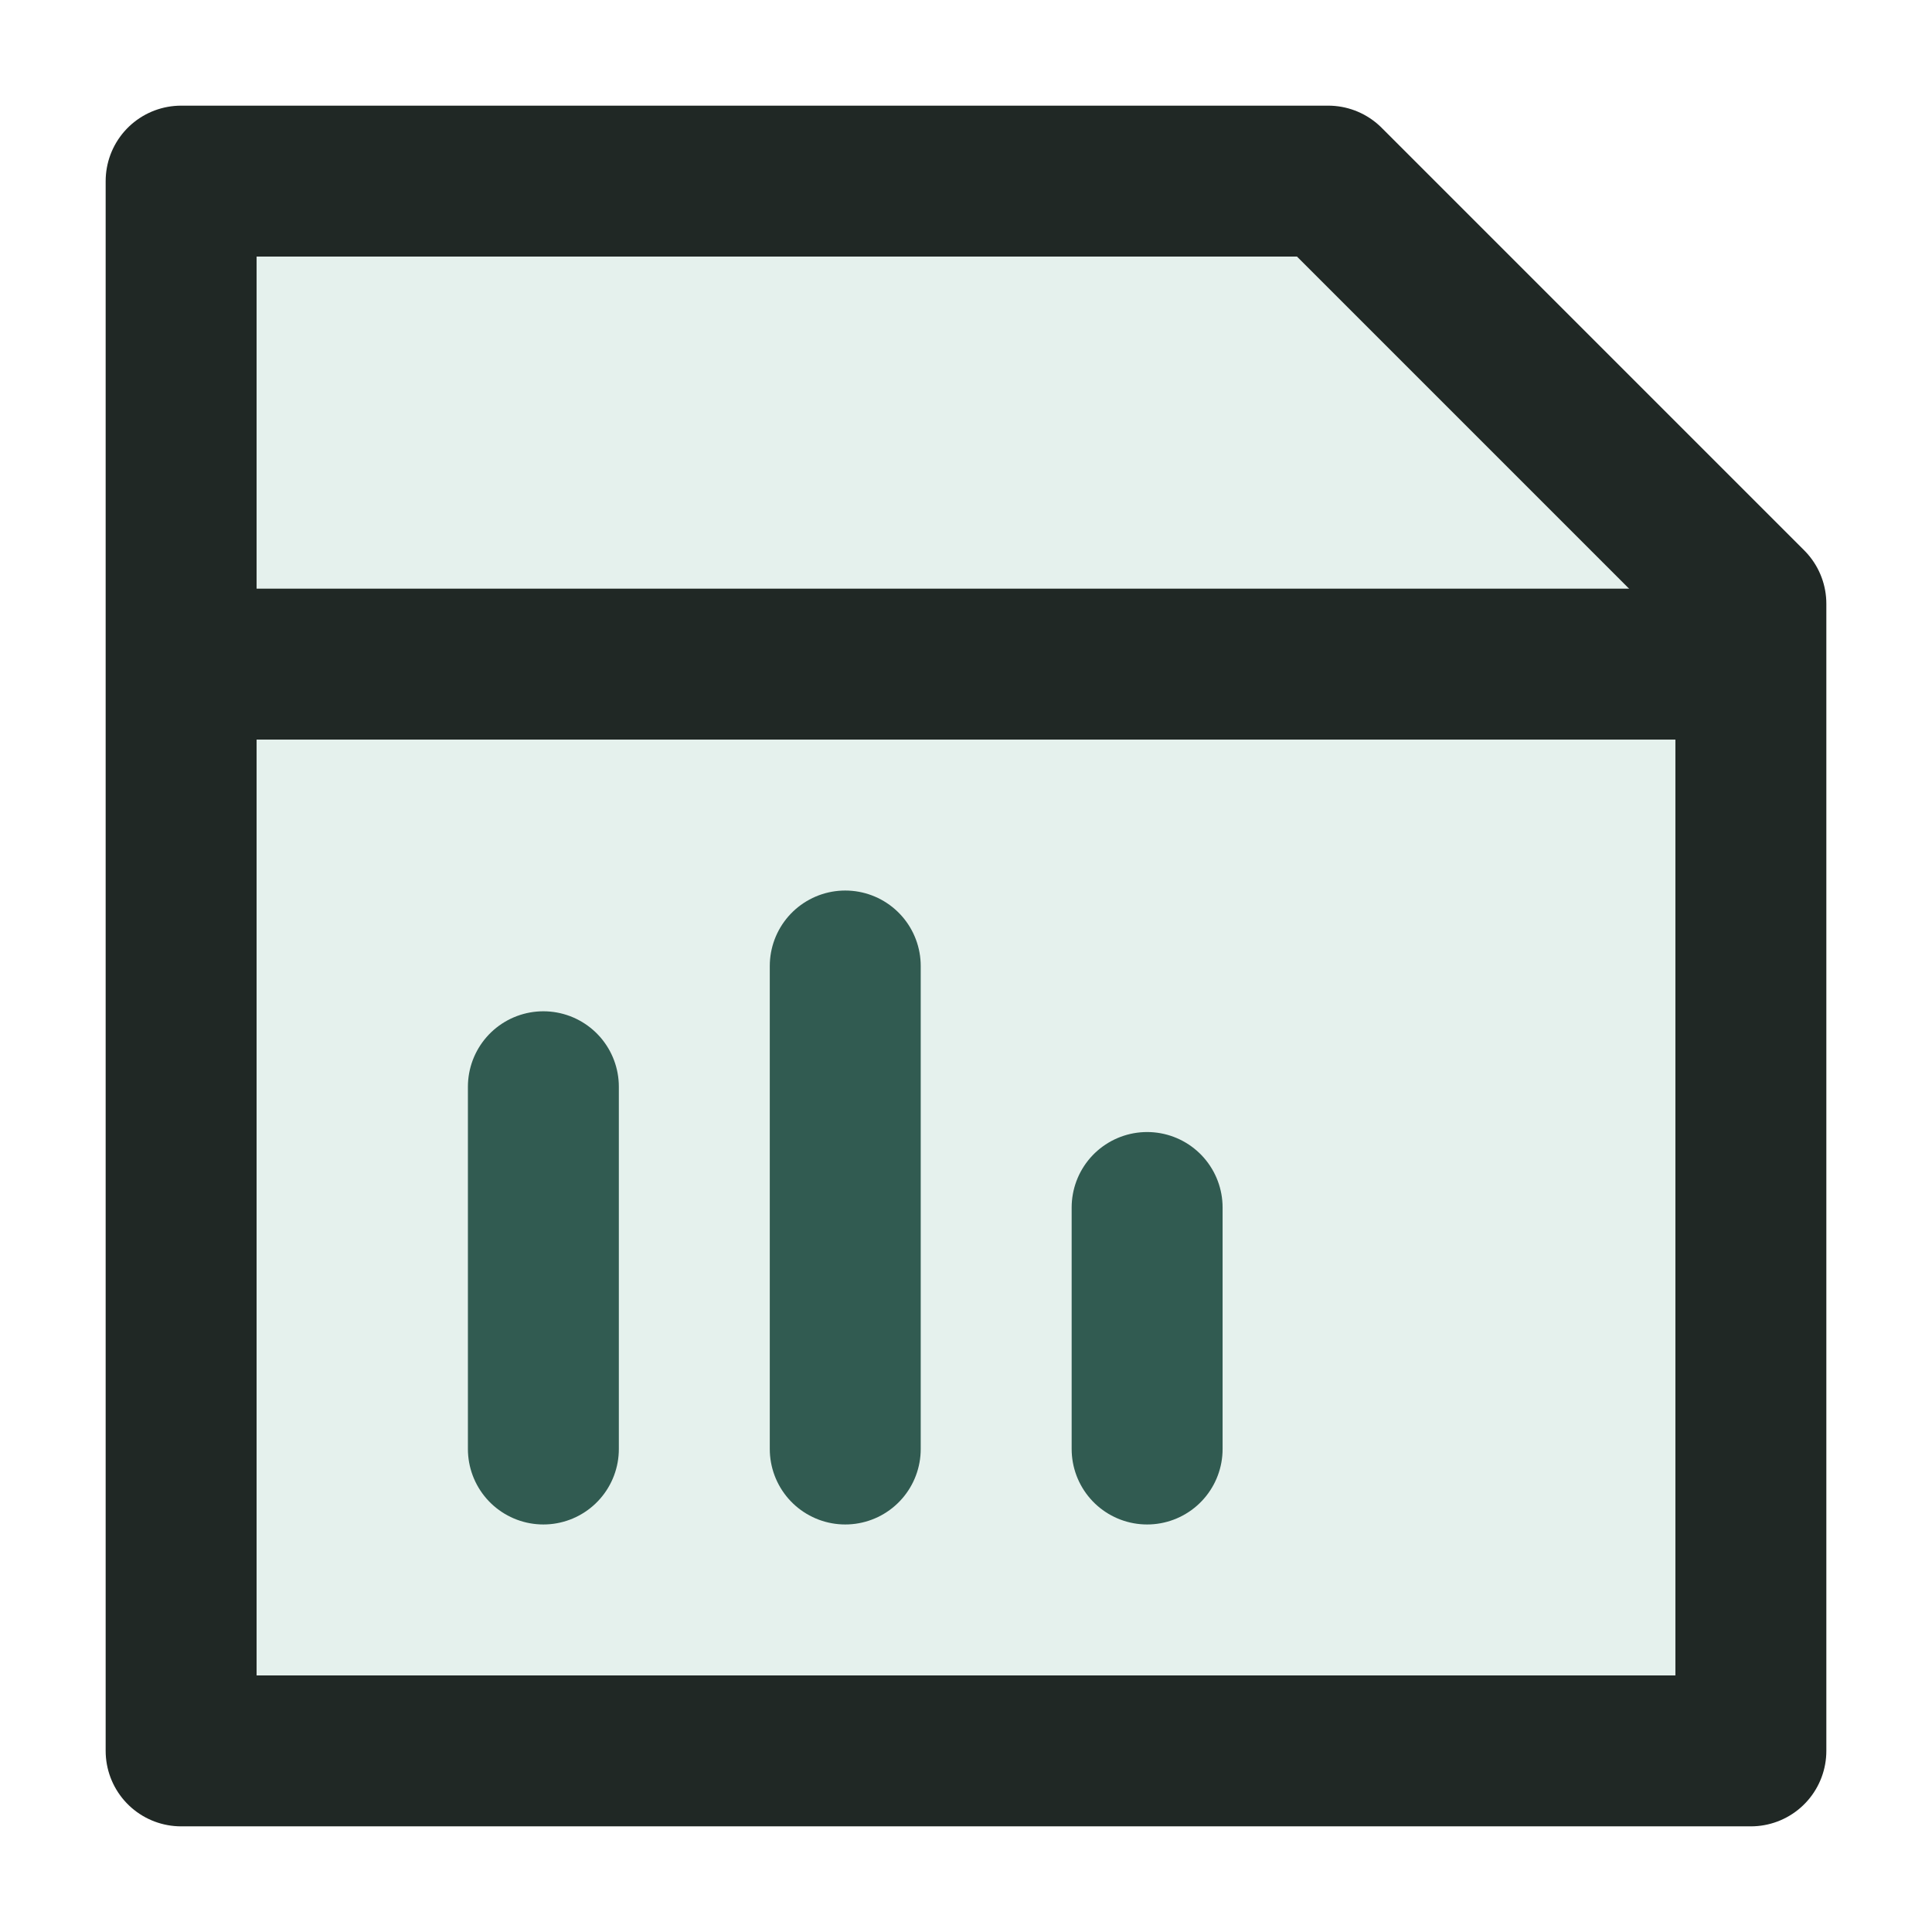
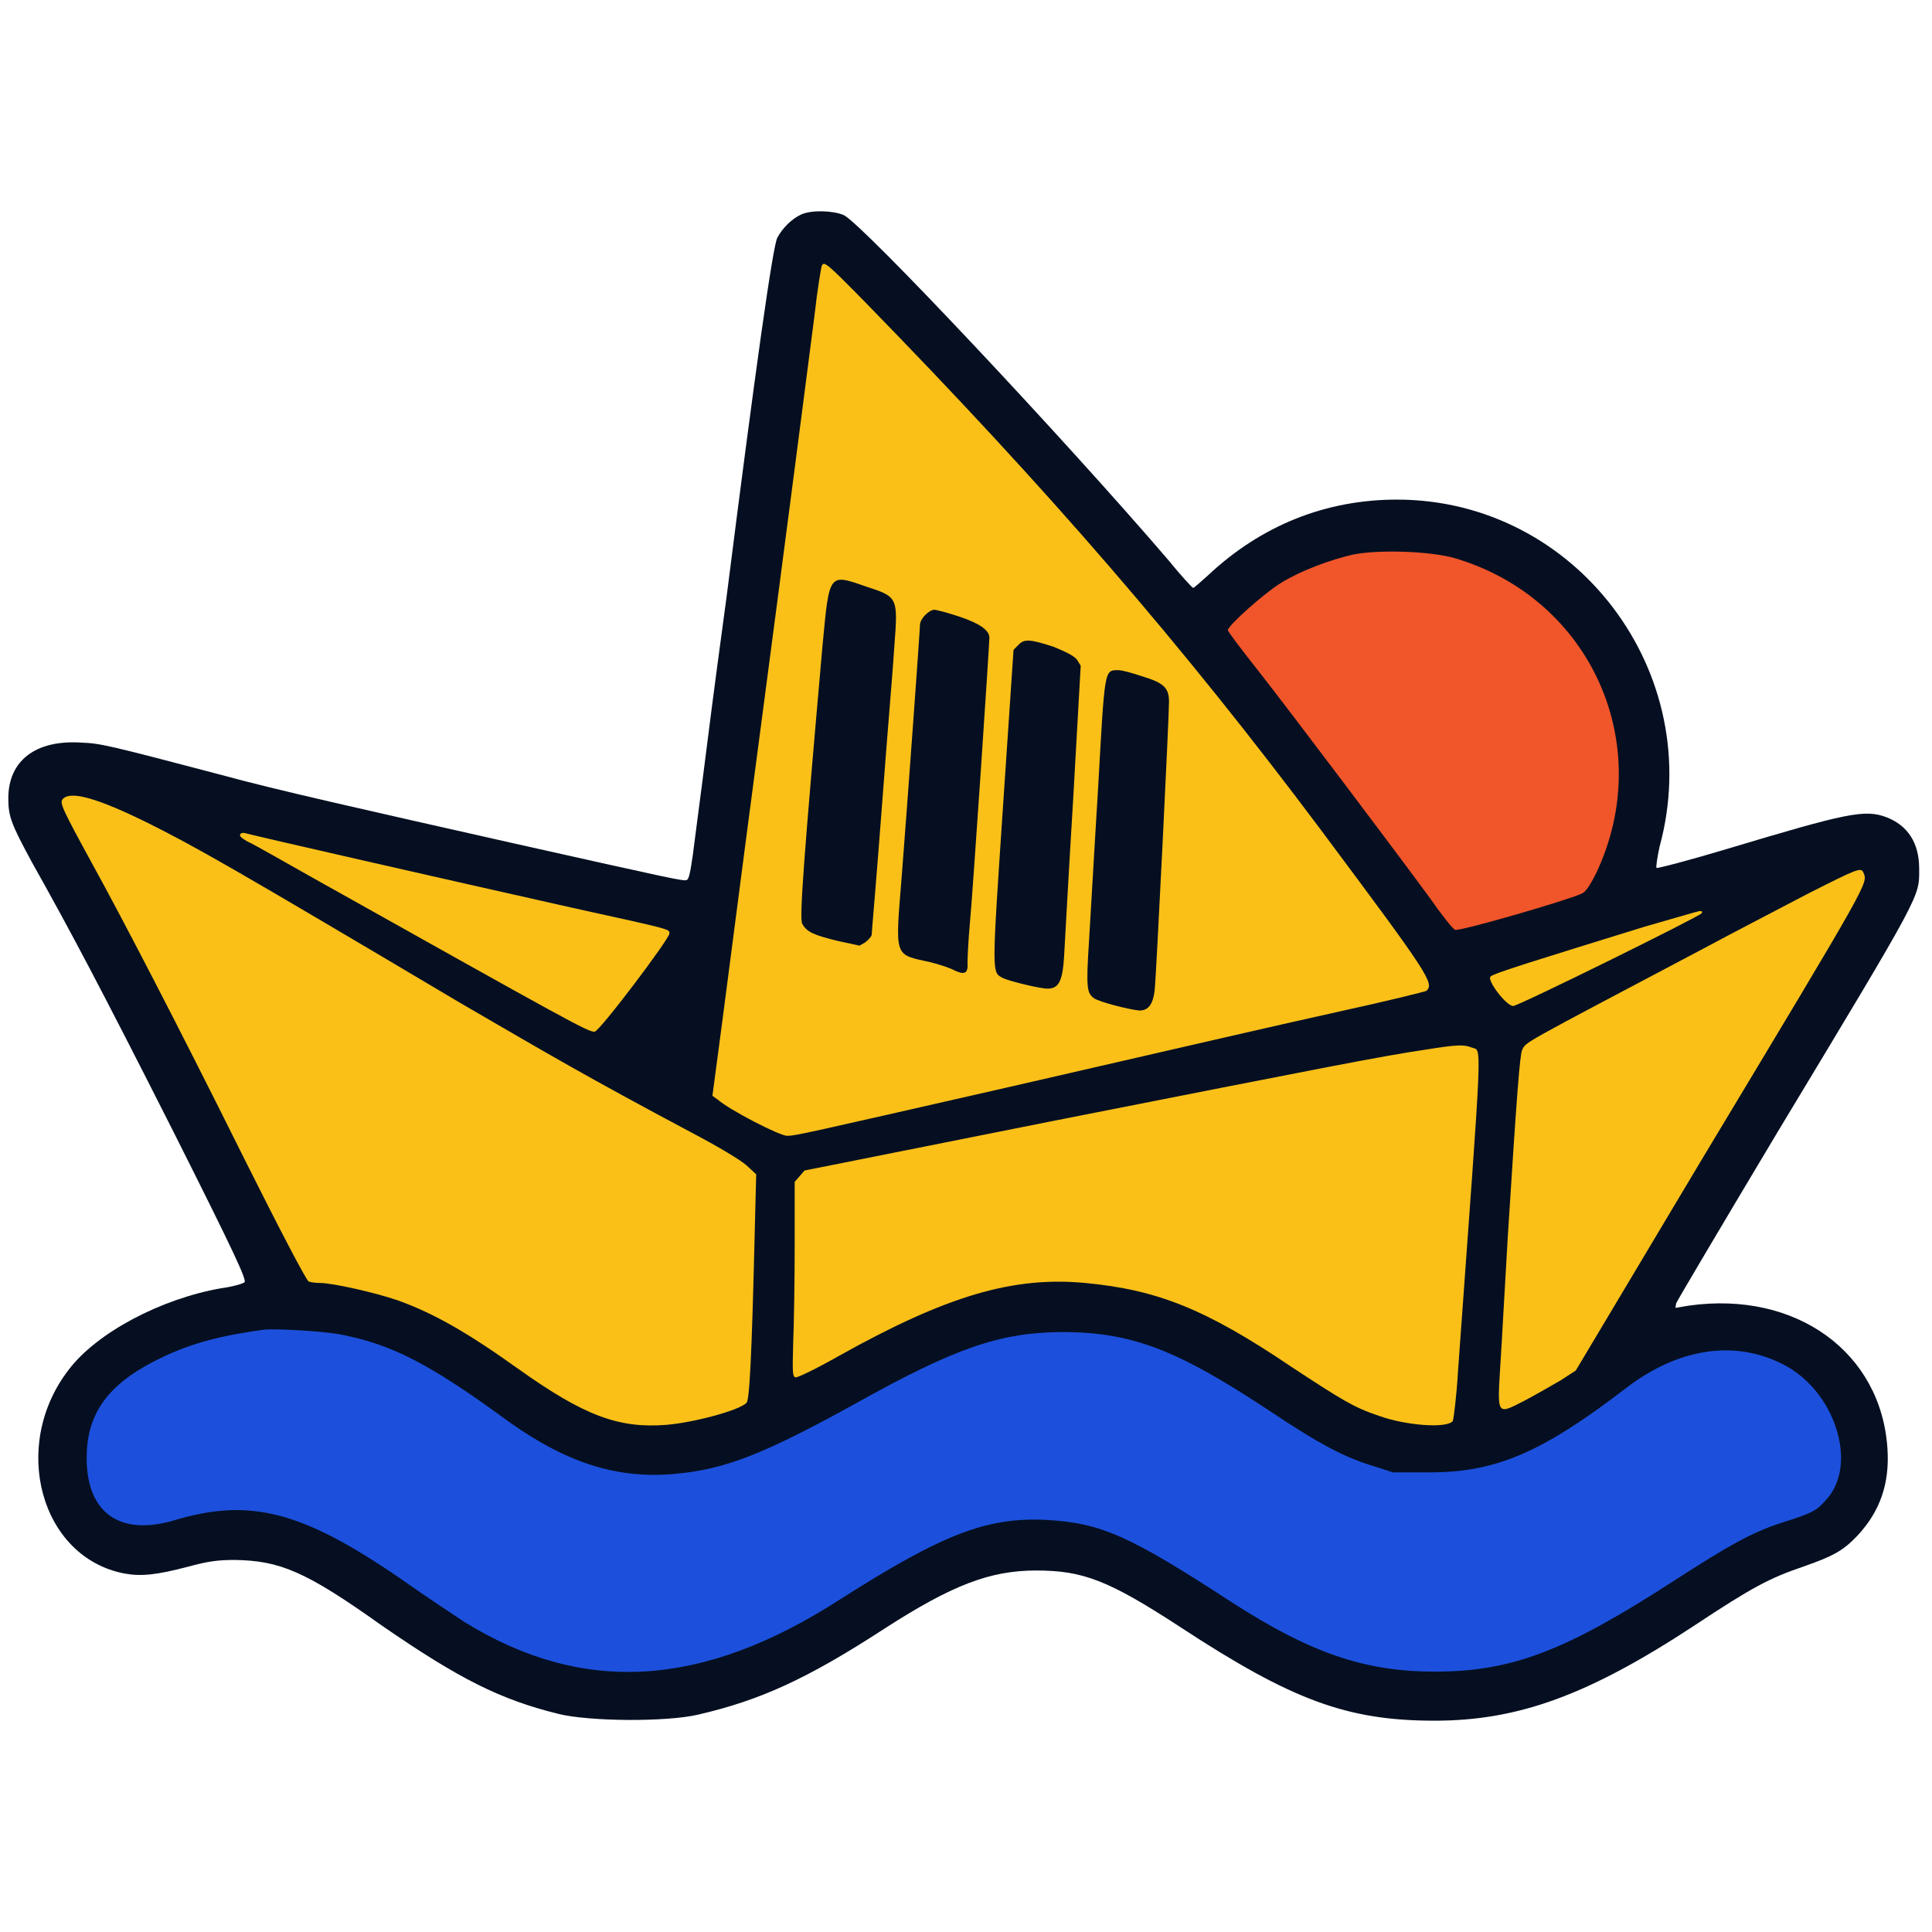
- <svg xmlns="http://www.w3.org/2000/svg" viewBox="0 0 32 32">
-   <path d="M3 3h19l7 7v19H3z" fill="#e5f1ed" stroke="#202825" stroke-width="2.5" stroke-linejoin="round" />
-   <path d="M3 11h26" stroke="#202825" stroke-width="2.5" />
-   <path d="M9 18v6M14 16v8M19 20v4" stroke="#315b51" stroke-width="2.5" stroke-linecap="round" />
+ <svg xmlns="http://www.w3.org/2000/svg" viewBox="0 0 256 256">
+   <path fill="#050f21" d="M106.2,28.4C104.9,29 103.7,30.2 103,31.5C102.4,32.6 100.1,48.9 96.3,78.9C95.7,83.3 94.5,92.2 93.7,98.6C92.9,105 92,111.6 91.8,113.3C91.5,115.4 91.3,116.5 91,116.6C90.6,116.8 88.9,116.4 68.3,111.8C47.9,107.2 36.7,104.7 29.4,102.7C14.2,98.7 13.3,98.5 10.8,98.4C4.7,98 1.1,100.8 1.1,105.8C1.1,108.2 1.5,109.2 4.2,114.2C9.2,123.1 13.4,131 22.9,149.8C31.2,166.3 32.7,169.6 32.4,169.9C32.2,170.1 30.8,170.5 29.3,170.7C21.3,172.1 12.8,176.6 9.1,181.5C1.3,191.6 5.4,206.4 16.5,208.5C18.7,208.9 20.7,208.7 24.9,207.6C27.5,206.9 28.8,206.7 31.1,206.7C37.1,206.8 40.5,208.2 50.6,215.4C60.9,222.5 66.3,225.2 74,227.1C78,228.1 88.2,228.2 92.5,227.2C100.7,225.3 106.9,222.5 117.2,215.8C126.2,210 131.2,208.1 137.3,208.1C143.5,208.1 146.9,209.4 156.4,215.6C171.2,225.3 178.5,228 190.1,228.0C201.2,228 210.5,224.6 224.5,215.4C232.2,210.3 234.5,209.1 238.9,207.6C242.9,206.2 244.2,205.5 246.1,203.5C249.1,200.3 250.4,196.6 250.1,192.0C249.3,179.2 238,171 223.8,173.0L222,173.3L222.1,172.7C222.2,172.4 228.3,162.1 235.6,149.9C254.9,117.9 254.3,118.9 254.3,115.1C254.3,111.7 252.8,109.4 250,108.3C247.1,107.2 244.8,107.7 228.8,112.5C223.8,114 219.6,115.1 219.5,115.0C219.4,114.9 219.6,113.6 219.9,112.2C226.2,89.1 208.8,66.2 185.1,66.2C175.7,66.2 167.1,69.6 160,76.3C159,77.2 158.2,77.9 158.1,77.9C158,77.9 156.5,76.3 154.8,74.2C141,58.1 114.3,29.7 111.8,28.5C110.4,27.9 107.6,27.8 106.2,28.4Z" />
+   <path fill="#f1552a" d="M179.2,73.5C176.2,74.2 172.4,75.6 169.8,77.2C167.5,78.6 162.7,82.9 162.7,83.5C162.7,83.7 164.6,86.2 166.9,89.1C171.2,94.6 184.1,111.7 189.4,118.9C191,121.2 192.5,123.1 192.8,123.2C193.2,123.5 207.7,119.3 209.6,118.4C210.1,118.2 210.7,117.3 211.5,115.7C219.5,98.8 210.9,79.4 192.9,74.0C189.6,73 182.5,72.8 179.2,73.5Z" />
+   <path fill="#fac018" d="M108.9,35.2C108.8,35.4 108.3,38.4 107.9,42.0C104.2,70.7 101.5,91.1 98.8,111.6C97.8,119.3 96.4,130.1 95.7,135.4L94.4,145.2L95.1,145.7C96.7,147.1 103.3,150.5 104.3,150.5C105.4,150.5 106.2,150.3 134.3,143.9C163.5,137.2 165.5,136.7 177.6,134.0C183.6,132.7 188.8,131.4 189,131.3C190.1,130.3 189.3,129.1 175.2,110.2C156.5,85.2 138.8,64.8 114.7,40.1C109.5,34.8 109.2,34.6 108.9,35.2ZM114.7,77.7C119,79.1 119,79.1 118.5,85.7C118.4,87.7 117.6,96.9 116.9,106.3C116.2,115.7 115.5,123.6 115.5,123.9C115.4,124.2 115,124.6 114.6,124.9L113.9,125.3L111.1,124.7C107.8,123.9 106.9,123.5 106.3,122.4C105.9,121.7 106.5,113.8 109,85.4C109.9,75.9 109.8,76 114.7,77.7ZM127.1,81.7C129.8,82.6 131.1,83.5 131.1,84.5C131.1,85.4 128.9,118.4 128.5,122.5C128.3,124.7 128.2,127 128.2,127.6C128.3,129 127.8,129.2 126.5,128.6C126,128.3 124.5,127.8 123.3,127.5C118.4,126.4 118.6,127.1 119.5,115.9C120.3,105.6 121.9,83.5 121.9,82.8C121.9,82 123.1,80.8 123.8,80.8C124.1,80.8 125.6,81.2 127.1,81.7ZM139.6,85.7C141.3,86.4 142.3,86.9 142.7,87.4L143.2,88.2L142.2,105.9C141.6,115.7 141.1,125 141,126.7C140.8,130 140.3,131 138.8,131.0C137.8,131 133.7,130 132.9,129.6C131.4,128.8 131.4,129.4 132.9,106.9L134.3,86.1L134.9,85.5C135.7,84.6 136.5,84.7 139.6,85.7ZM151.3,89.6C154.3,90.5 154.9,91.2 154.9,93.0C154.9,95.1 153.2,129.5 153,131.2C152.8,133 152.2,133.9 151,133.9C149.7,133.8 145.8,132.8 145,132.3C144,131.6 143.9,130.9 144.3,124.7C144.5,121.6 145,112.5 145.5,104.5C146.4,88.5 146.3,88.8 148.2,88.8C148.7,88.8 150.1,89.2 151.3,89.6ZM8.3,105.9C7.9,106.4 8.2,107.1 12.3,114.6C16.1,121.5 23.2,135.1 32.4,153.6C36.9,162.6 40.6,169.7 40.9,169.8C41.1,169.9 41.8,170 42.4,170.0C44.1,170 49.8,171.3 52.7,172.3C57.4,174 61.7,176.4 68.7,181.4C77.4,187.6 82,189.3 88.3,188.8C91.9,188.5 97.9,186.9 98.9,185.9C99.3,185.6 99.6,180.3 100,163.5L100.2,155.6L98.9,154.4C98.1,153.7 95.3,152 91.5,150.0C77.6,142.6 72.7,139.7 61,132.9C30.5,114.8 26.1,112.3 19.5,109.0C13,105.8 9.3,104.7 8.3,105.9ZM31.8,110.7C31.8,110.9 32.5,111.4 33.2,111.7C34,112.1 37.7,114.2 41.6,116.4C75.7,135.5 78,136.8 78.8,136.7C79.5,136.6 88.7,124.4 88.7,123.7C88.7,123.1 89.1,123.2 75.9,120.3C57.2,116.1 34.8,111 32.5,110.4C32.1,110.3 31.8,110.4 31.8,110.7ZM239.4,118.5C235.8,120.4 229.6,123.6 225.7,125.7C201.1,138.7 202.3,138 201.7,139.1C201.4,139.7 201,144.7 199.8,163.7C199.4,170.3 199,178 198.8,180.9C198.4,187.6 198.3,187.5 202,185.6C203.5,184.8 205.6,183.6 206.8,182.9L208.8,181.6L225.4,153.8C248.2,115.9 247.5,117.1 246.9,115.6C246.6,114.9 246.1,115.1 239.4,118.5ZM224.5,120.9C224.2,121 221.3,121.8 217.9,122.8C204,127.1 197.8,129 197.5,129.4C197,129.9 199.6,133.3 200.5,133.3C201.2,133.3 225.3,121.4 225.5,121.0C225.6,120.7 225.5,120.6 224.5,120.9ZM188.8,139.1C183.3,139.9 175.7,141.4 139.7,148.5L106.6,155.1L106,155.8L105.3,156.6L105.3,165.1C105.3,169.8 105.2,175.6 105.1,178.0C105,181.8 105,182.4 105.4,182.5C105.6,182.6 107.9,181.5 111.1,179.7C125.4,171.7 134.2,169.1 143.8,170.0C153.3,170.9 159.7,173.4 171.1,181.1C177.8,185.5 179.4,186.5 182.7,187.6C186.3,188.9 191.7,189.3 192.5,188.3C192.6,188.1 193,185.1 193.2,181.6C196.5,136 196.4,139.4 195,138.8C194,138.4 193.1,138.4 188.8,139.1Z" />
+   <path fill="#1c50dc" d="M34.9,176.2C29.1,177 25.4,178 21.6,179.8C14.8,183 11.7,186.8 11.5,192.5C11.2,200.2 15.6,203.6 22.9,201.5C33.1,198.4 40,200.2 53.1,209.2C56.5,211.6 60.3,214.1 61.5,214.9C77.2,224.6 93,223.7 111.2,212.0C125,203.2 130.8,201 138.7,201.4C145.9,201.8 149.7,203.5 163.2,212.3C173.6,219 180.8,221.5 190.1,221.5C200.3,221.5 207.4,218.8 221.9,209.4C229.2,204.7 232.2,203 236.3,201.7C240.1,200.5 240.7,200.2 242,198.7C246.3,194 243.1,184.1 236.1,180.7C229.7,177.5 222.3,178.7 215.5,183.9C204.3,192.5 198.2,195.1 189.4,195.1L184.6,195.1L182.1,194.3C178.1,193.1 174.9,191.4 168,186.8C155.9,178.8 149.9,176.5 140.6,176.5C132.4,176.6 126.6,178.6 113.5,185.9C101.2,192.7 96.1,194.7 89.4,195.3C81.7,196 75,193.8 67.3,188.3C56.8,180.6 51.8,178.1 45,176.8C42.8,176.4 36.4,176 34.9,176.2Z" />
</svg>
